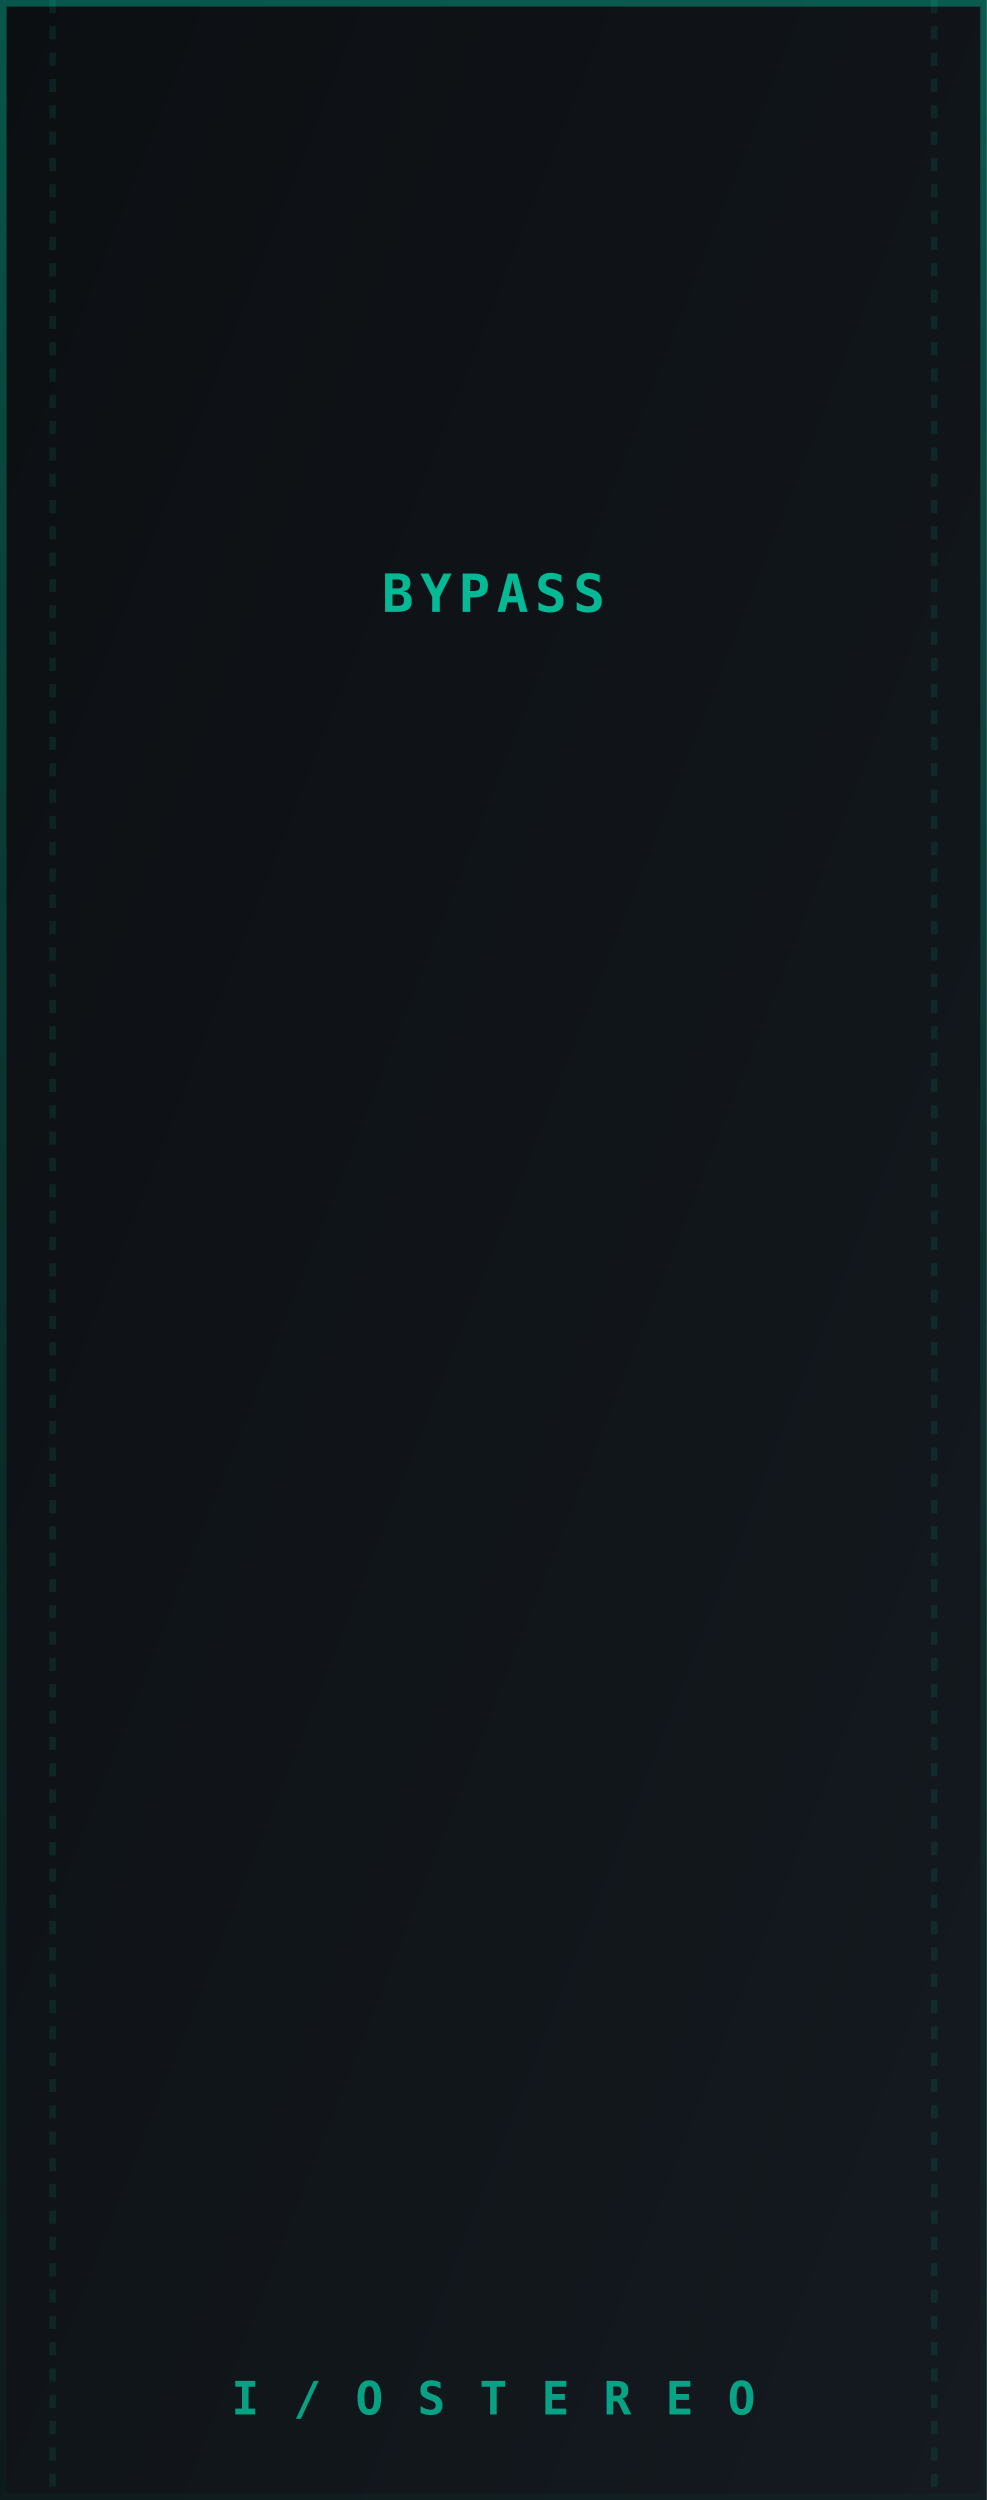
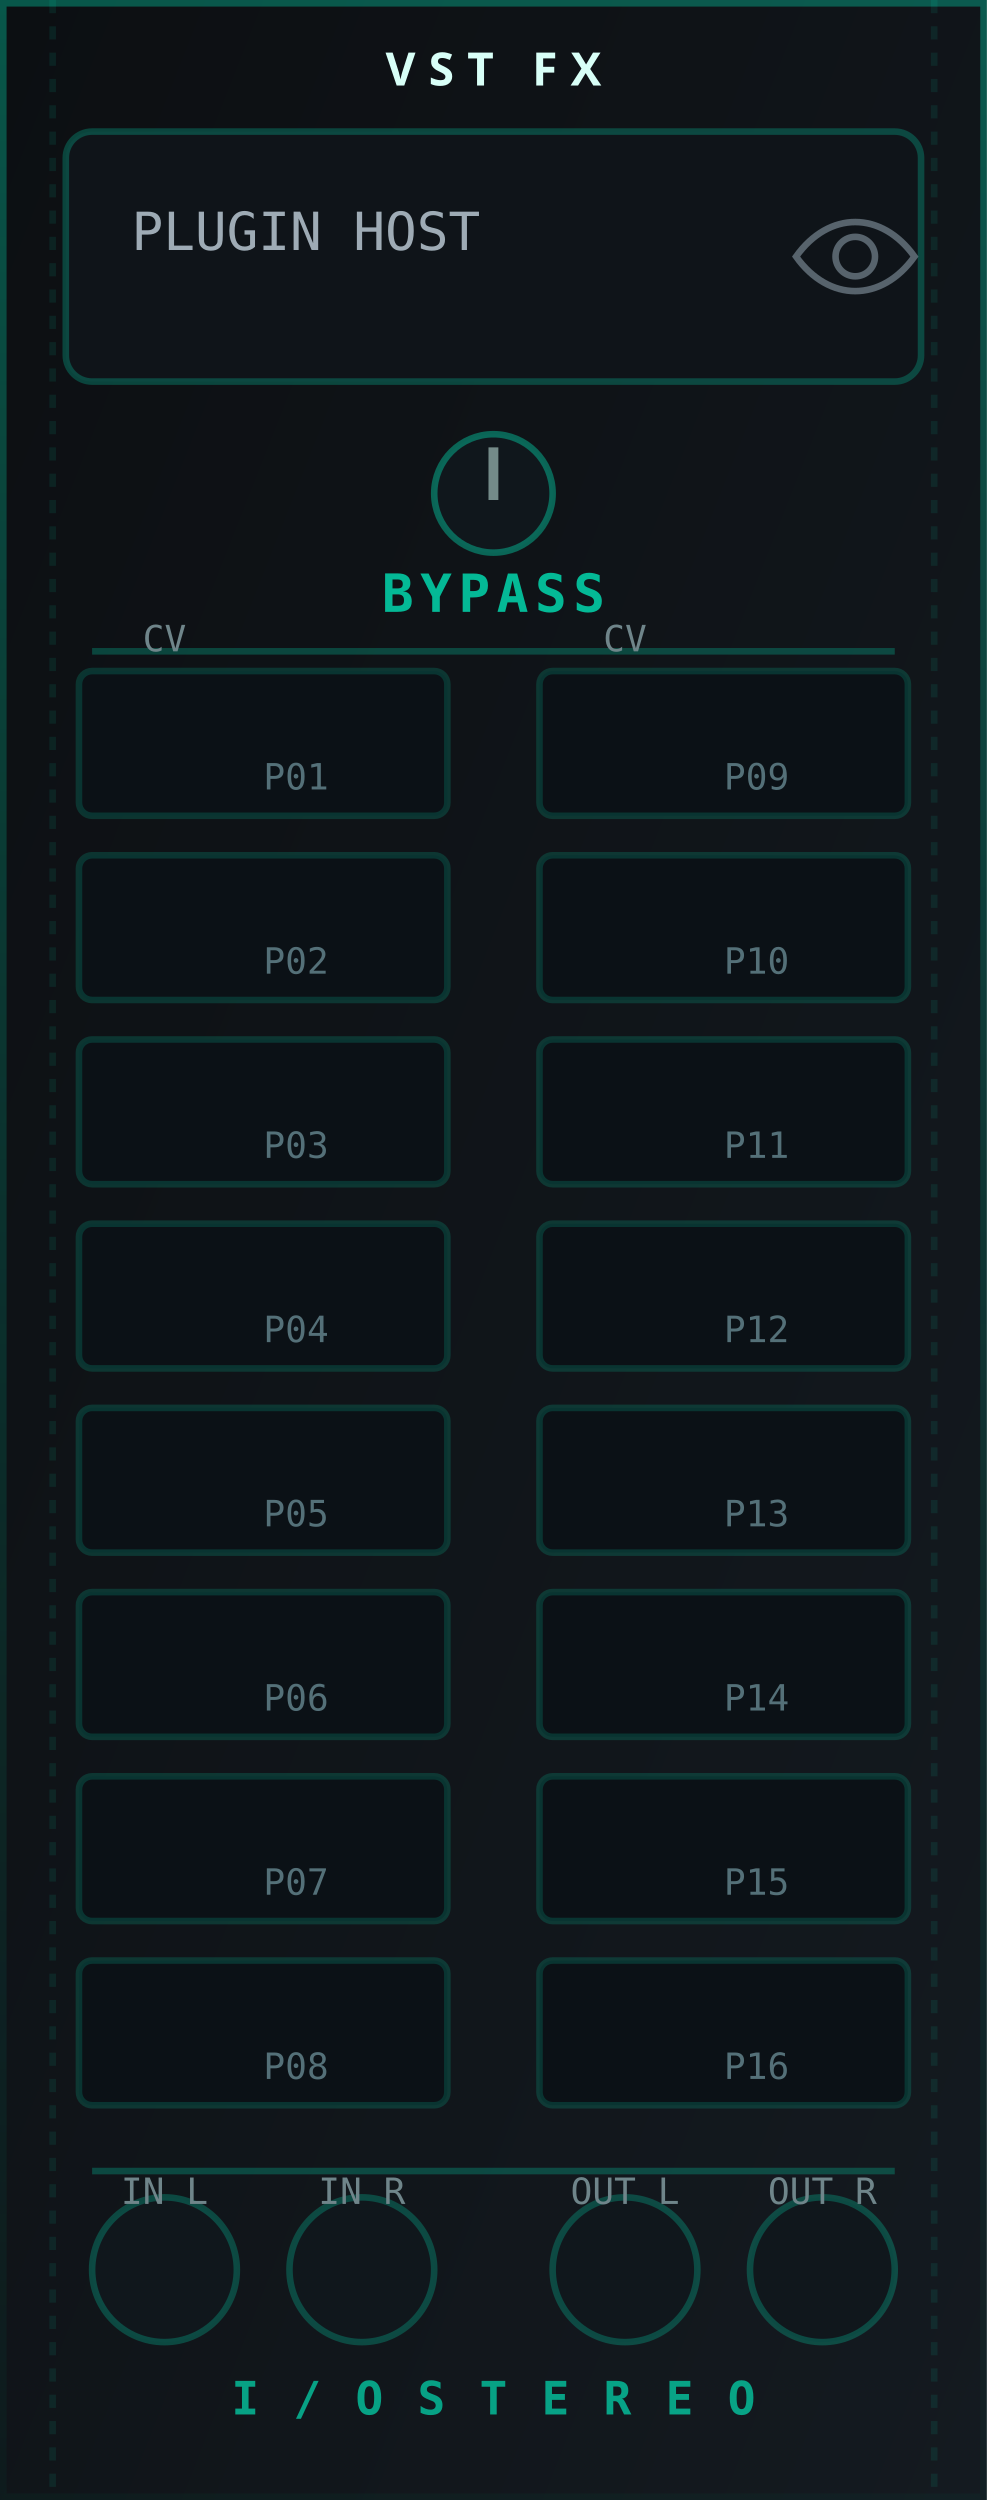
- <svg xmlns="http://www.w3.org/2000/svg" width="150" height="380">
+ <svg xmlns="http://www.w3.org/2000/svg" width="150" height="380" viewBox="0 0 150 380">
  <defs>
    <linearGradient id="bgGrad" x1="0%" y1="0%" x2="100%" y2="100%">
      <stop offset="0%" stop-color="#0c0f12" />
      <stop offset="100%" stop-color="#141a20" />
    </linearGradient>
    <linearGradient id="borderGrad" x1="0%" y1="0%" x2="0%" y2="100%">
      <stop offset="0%" stop-color="#00ffcc" stop-opacity="0.3" />
      <stop offset="100%" stop-color="#005544" stop-opacity="0.1" />
    </linearGradient>
  </defs>
  <rect width="150" height="380" rx="0" fill="url(#bgGrad)" />
  <rect x="0.5" y="0.5" width="149" height="379" rx="0" fill="none" stroke="url(#borderGrad)" stroke-width="1" />
  <line x1="8" y1="0" x2="8" y2="380" stroke="#00ffcc" stroke-opacity="0.08" stroke-dasharray="2,2" />
  <line x1="142" y1="0" x2="142" y2="380" stroke="#00ffcc" stroke-opacity="0.08" stroke-dasharray="2,2" />
+   <text x="75" y="13" font-family="sans-serif" font-size="7" font-weight="bold" fill="#d8fff7" text-anchor="middle" letter-spacing="2">VST FX</text>
+   <rect x="10" y="20" width="130" height="38" rx="4" fill="#0f1419" stroke="#00ffcc" stroke-opacity=".22" />
+   <text x="20" y="38" font-family="monospace" font-size="8" fill="#9eabb5">PLUGIN HOST</text>
+   <path d="M121 39 C126 32,134 32,139 39 C134 46,126 46,121 39 Z" fill="none" stroke="#91a3b0" stroke-opacity=".55" />
+   <circle cx="130" cy="39" r="3" fill="none" stroke="#91a3b0" stroke-opacity=".55" />
+   <circle cx="75" cy="75" r="9" fill="#10171c" stroke="#00ffcc" stroke-opacity=".35" />
+   <line x1="75" y1="68" x2="75" y2="76" stroke="#d8fff7" stroke-opacity=".5" stroke-width="1.5" />
+   <line x1="14" y1="99" x2="136" y2="99" stroke="#00ffcc" stroke-opacity=".22" />
+   <text x="25" y="99" font-family="monospace" font-size="5.5" fill="#6f858a" text-anchor="middle">CV</text>
+   <text x="95" y="99" font-family="monospace" font-size="5.5" fill="#6f858a" text-anchor="middle">CV</text>
+   <g fill="#0b1116" stroke="#00ffcc" stroke-opacity=".15">
+     <rect x="12" y="102" width="56" height="22" rx="2" />
+     <rect x="82" y="102" width="56" height="22" rx="2" />
+     <rect x="12" y="130" width="56" height="22" rx="2" />
+     <rect x="82" y="130" width="56" height="22" rx="2" />
+     <rect x="12" y="158" width="56" height="22" rx="2" />
+     <rect x="82" y="158" width="56" height="22" rx="2" />
+     <rect x="12" y="186" width="56" height="22" rx="2" />
+     <rect x="82" y="186" width="56" height="22" rx="2" />
+     <rect x="12" y="214" width="56" height="22" rx="2" />
+     <rect x="82" y="214" width="56" height="22" rx="2" />
+     <rect x="12" y="242" width="56" height="22" rx="2" />
+     <rect x="82" y="242" width="56" height="22" rx="2" />
+     <rect x="12" y="270" width="56" height="22" rx="2" />
+     <rect x="82" y="270" width="56" height="22" rx="2" />
+     <rect x="12" y="298" width="56" height="22" rx="2" />
+     <rect x="82" y="298" width="56" height="22" rx="2" />
+   </g>
+   <g fill="#547078" font-family="monospace" font-size="5.5" text-anchor="middle">
+     <text x="45" y="120">P01</text>
+     <text x="115" y="120">P09</text>
+     <text x="45" y="148">P02</text>
+     <text x="115" y="148">P10</text>
+     <text x="45" y="176">P03</text>
+     <text x="115" y="176">P11</text>
+     <text x="45" y="204">P04</text>
+     <text x="115" y="204">P12</text>
+     <text x="45" y="232">P05</text>
+     <text x="115" y="232">P13</text>
+     <text x="45" y="260">P06</text>
+     <text x="115" y="260">P14</text>
+     <text x="45" y="288">P07</text>
+     <text x="115" y="288">P15</text>
+     <text x="45" y="316">P08</text>
+     <text x="115" y="316">P16</text>
+   </g>
+   <line x1="14" y1="330" x2="136" y2="330" stroke="#00ffcc" stroke-opacity=".22" />
+   <g fill="#10171c" stroke="#00ffcc" stroke-opacity=".22">
+     <circle cx="25" cy="345" r="11" />
+     <circle cx="55" cy="345" r="11" />
+     <circle cx="95" cy="345" r="11" />
+     <circle cx="125" cy="345" r="11" />
+   </g>
+   <g font-family="monospace" font-size="5.5" fill="#6f858a" text-anchor="middle">
+     <text x="25" y="335">IN L</text>
+     <text x="55" y="335">IN R</text>
+     <text x="95" y="335">OUT L</text>
+     <text x="125" y="335">OUT R</text>
+   </g>
  <text x="75" y="93" font-family="monospace" font-size="8" font-weight="bold" fill="#00ffcc" fill-opacity="0.7" text-anchor="middle" letter-spacing="1">BYPASS</text>
  <text x="75" y="367" font-family="monospace" font-size="7" font-weight="bold" fill="#00ffcc" fill-opacity="0.6" text-anchor="middle" letter-spacing="0.5">I / O  S T E R E O</text>
</svg>
